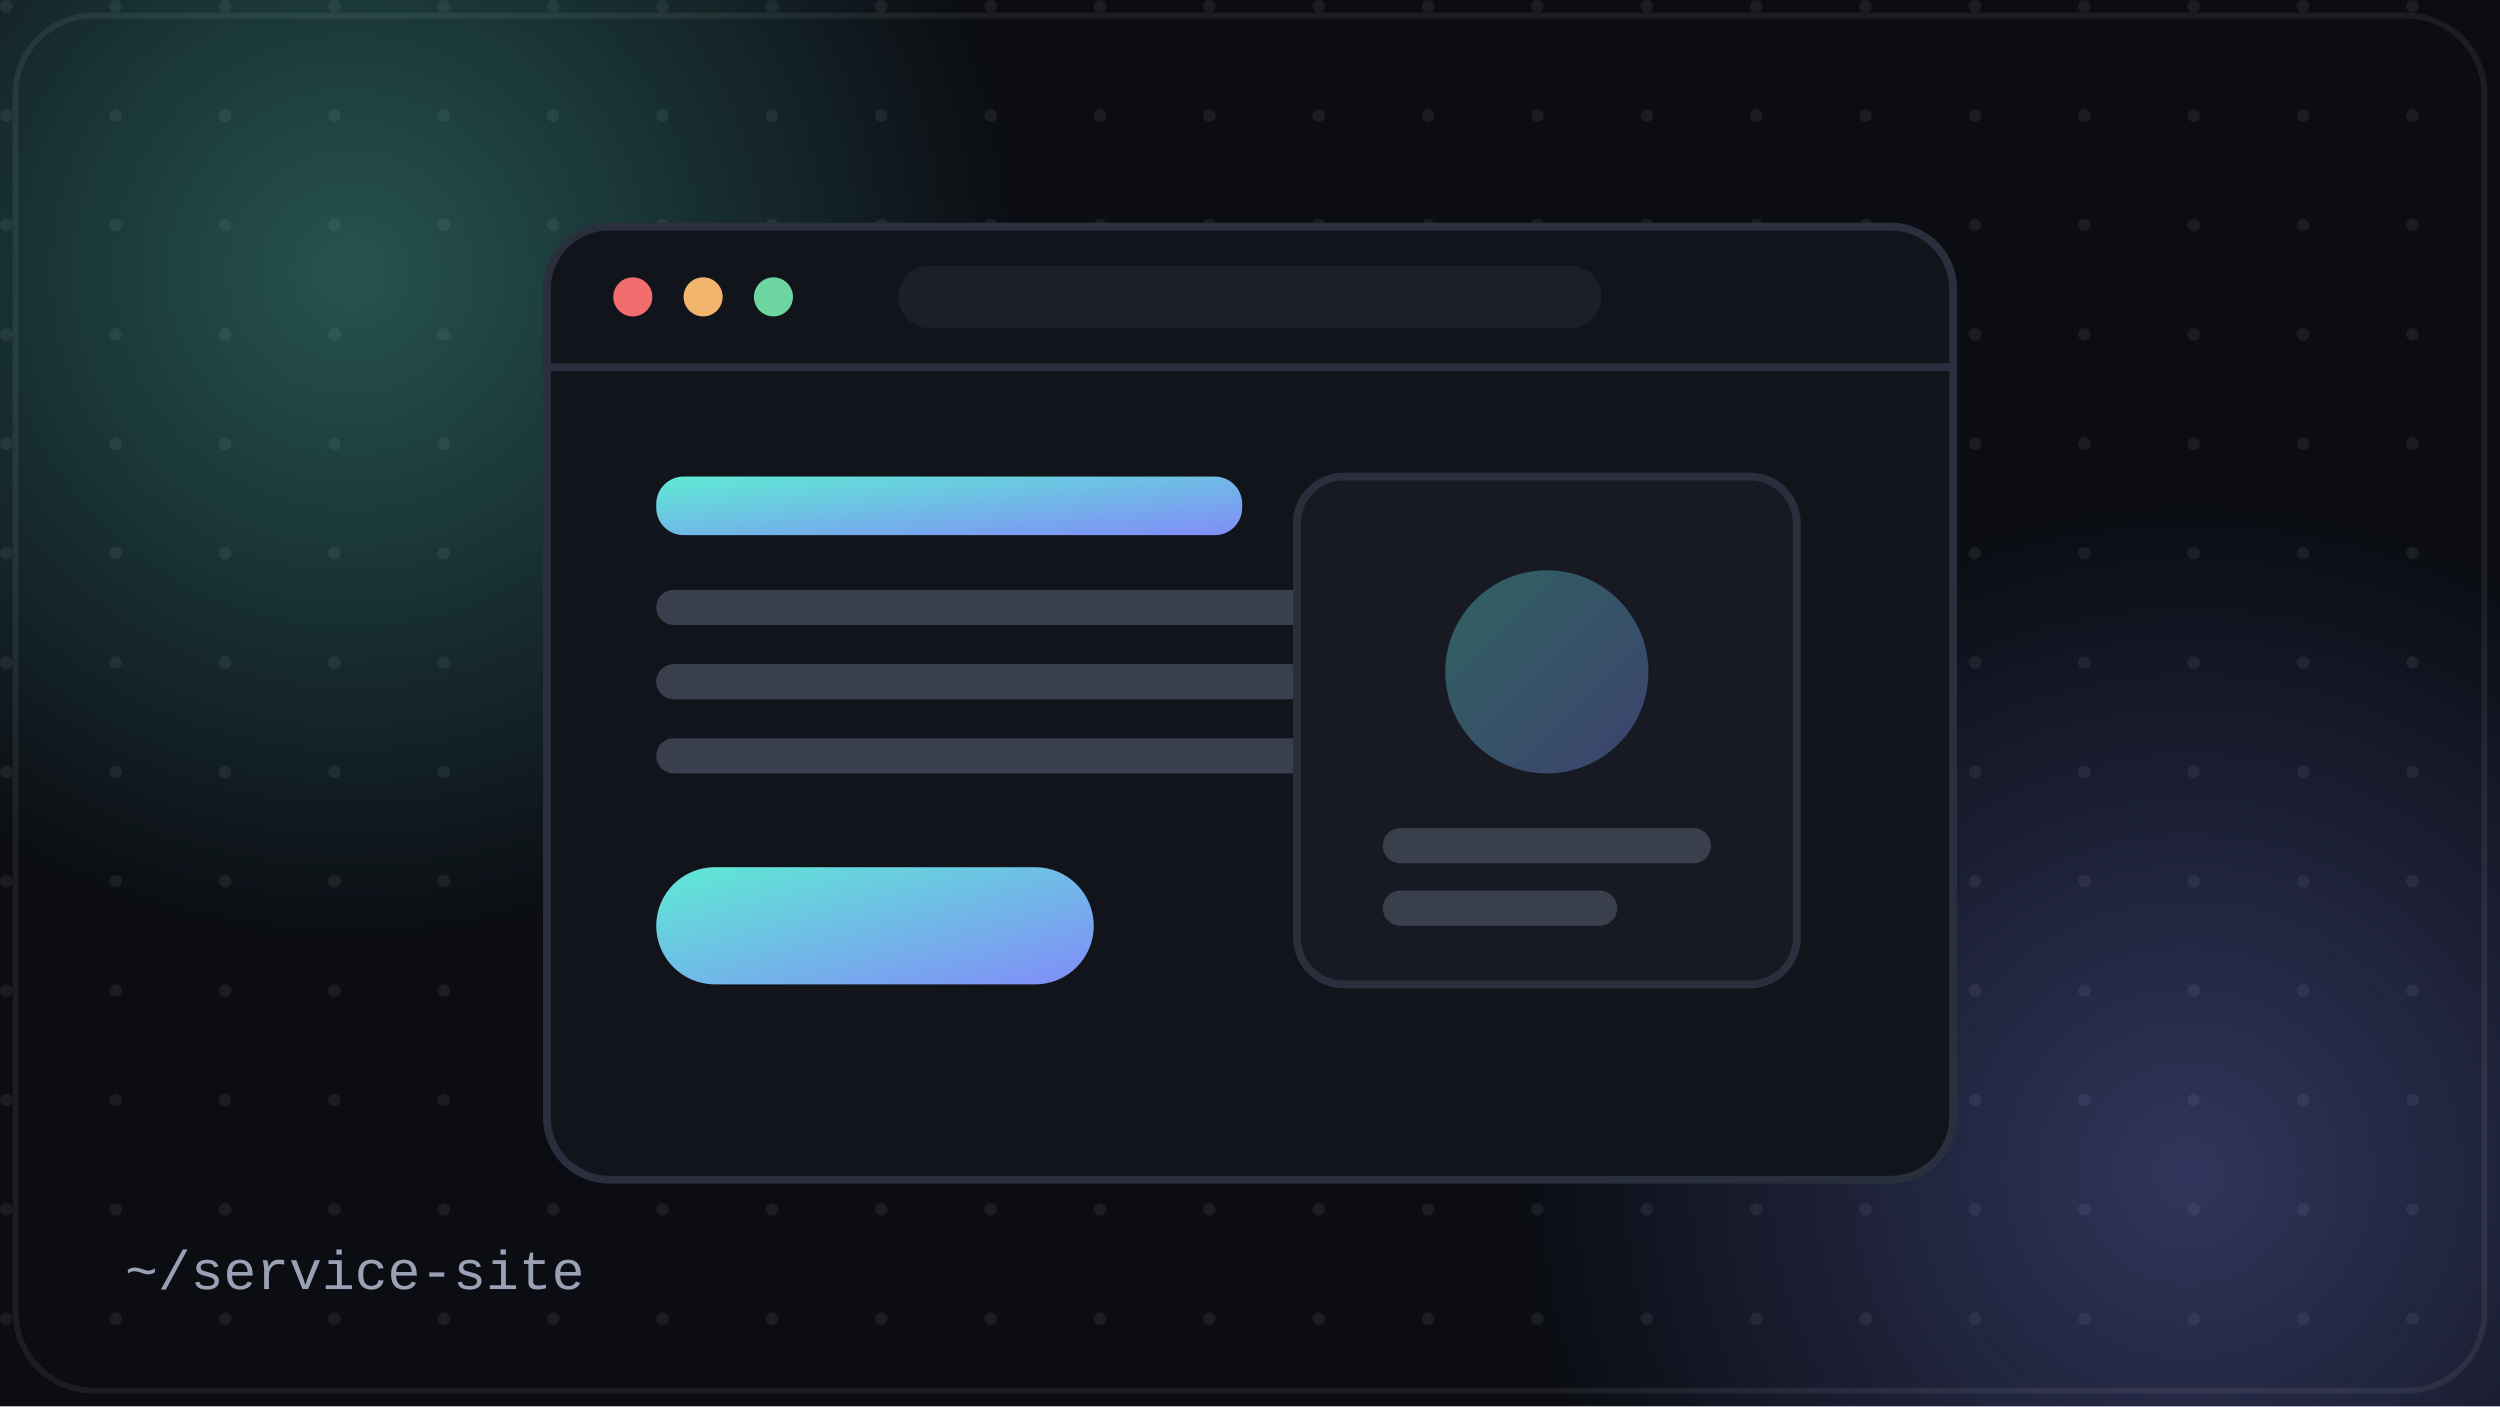
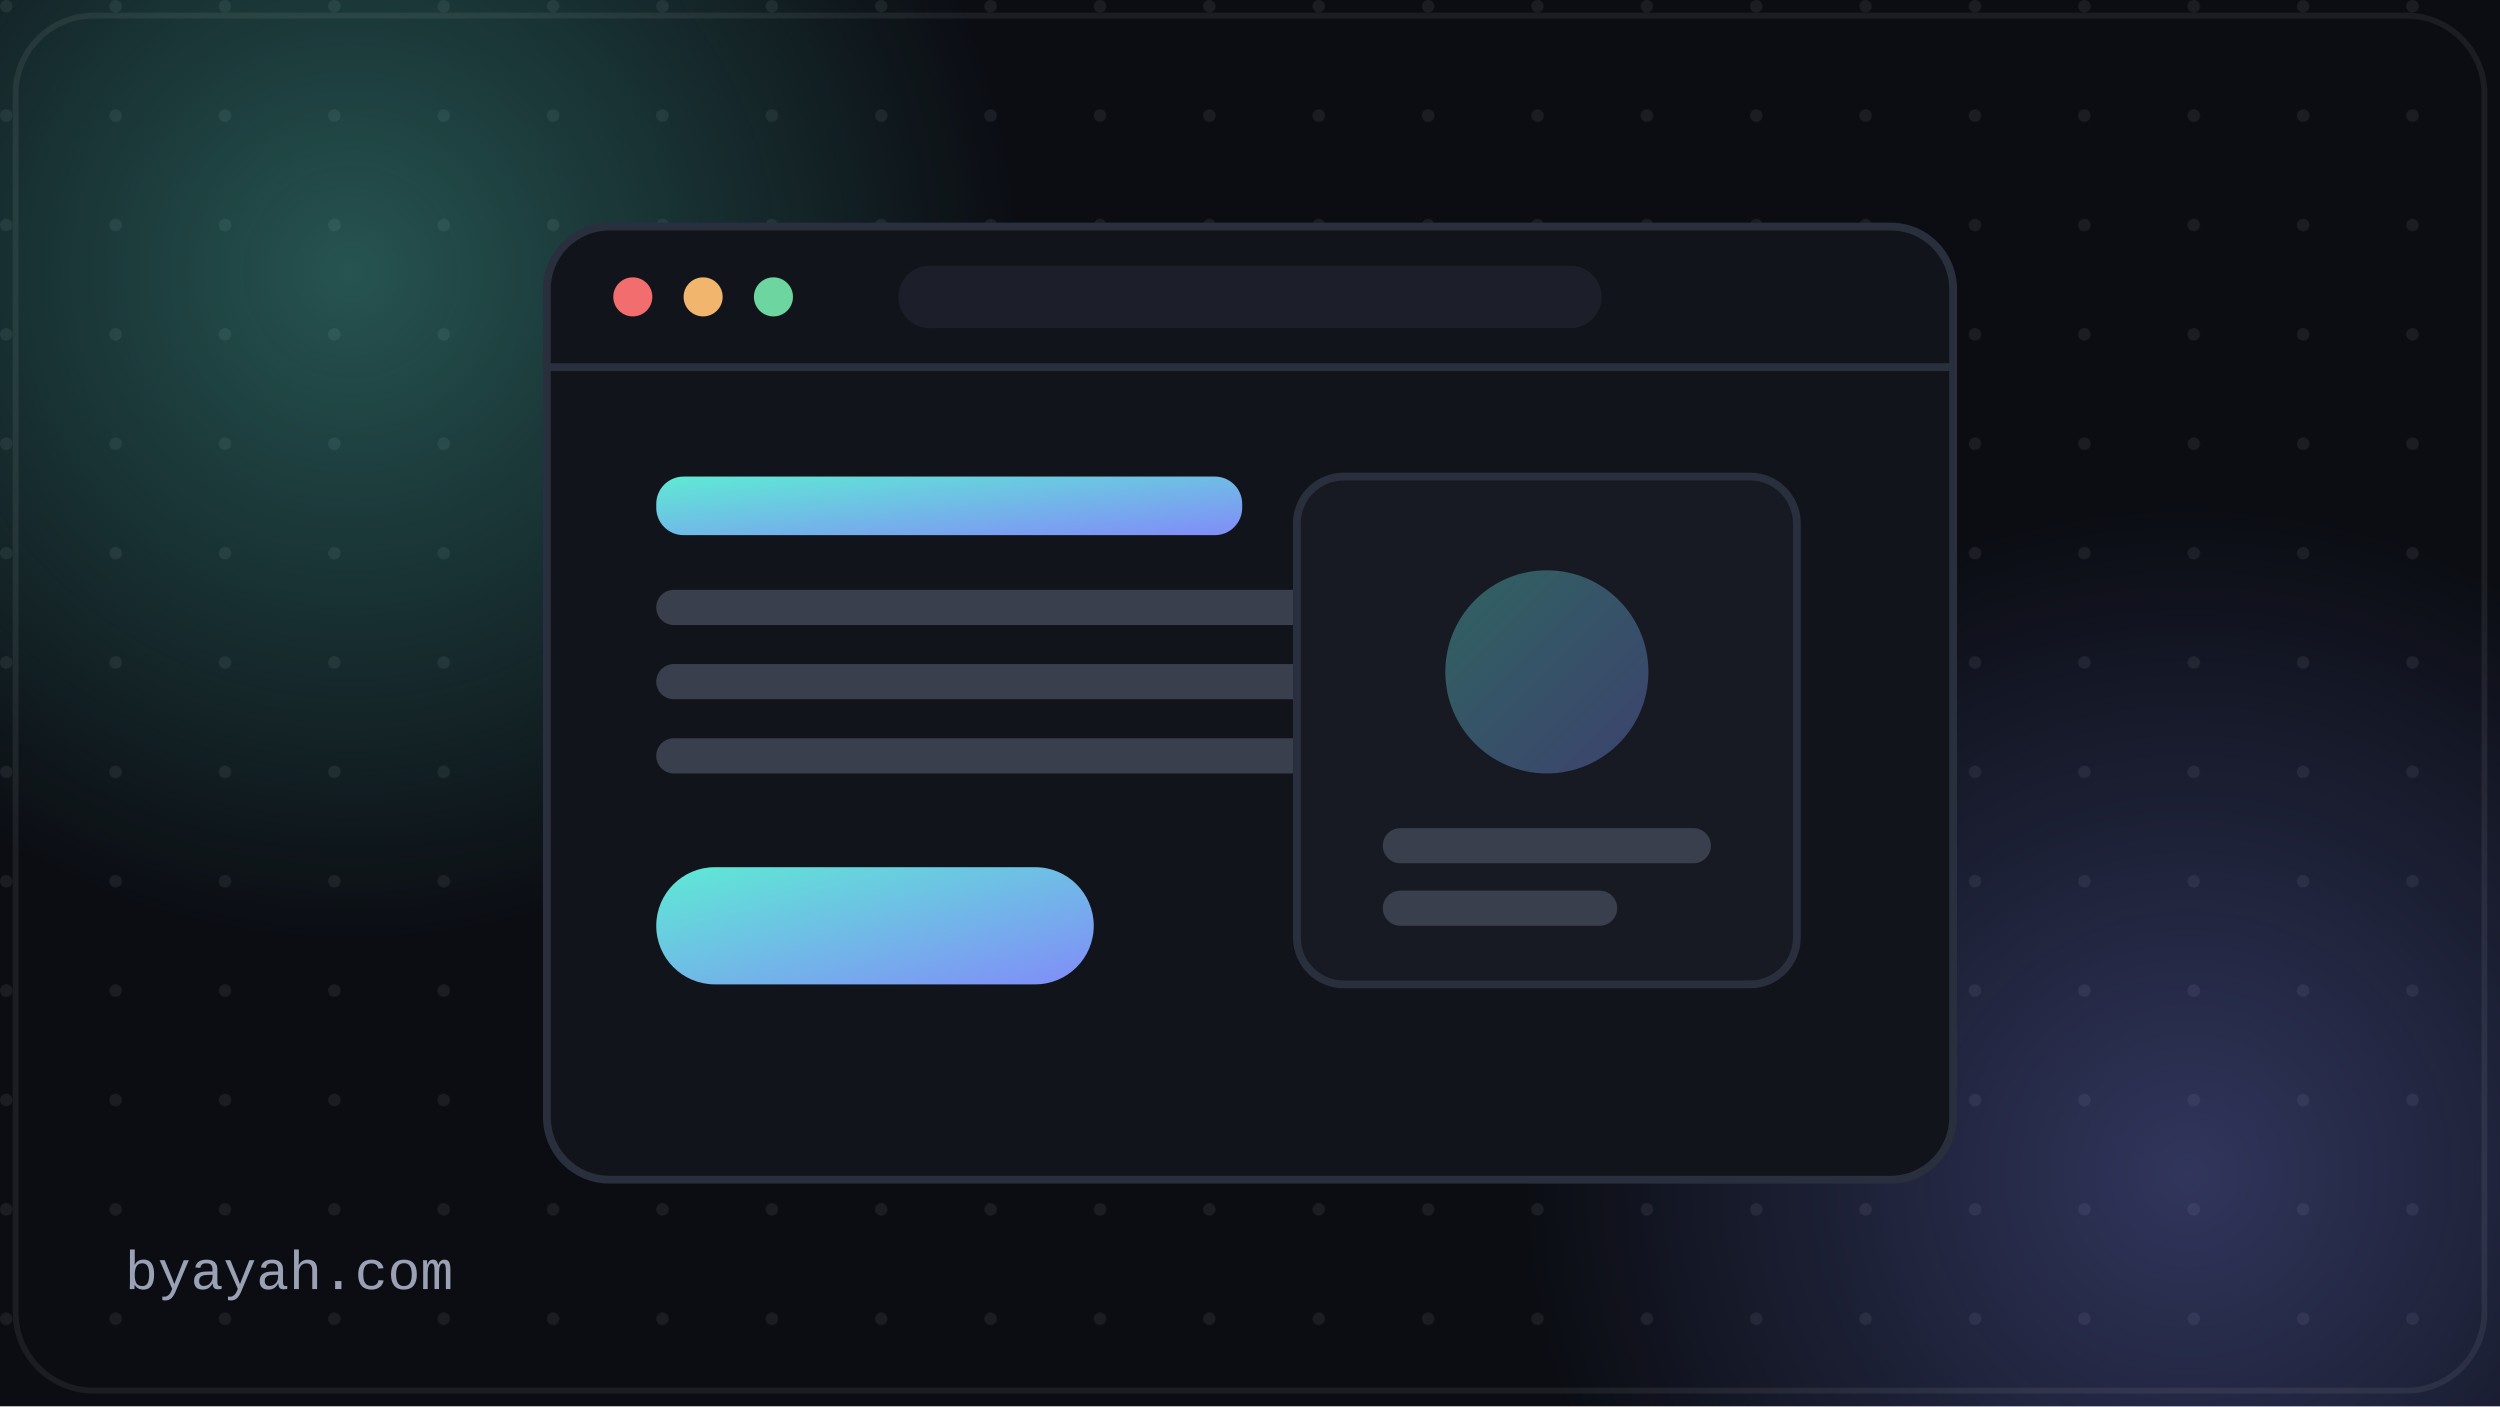
<svg xmlns="http://www.w3.org/2000/svg" width="640" height="360" viewBox="0 0 640 360" fill="none" role="img" aria-label="Service-based client web demo cover">
  <defs>
    <linearGradient id="g" x1="0" y1="0" x2="1" y2="1">
      <stop offset="0" stop-color="#5eead4" />
      <stop offset="1" stop-color="#818cf8" />
    </linearGradient>
    <radialGradient id="glow1" cx="0.5" cy="0.5" r="0.5">
      <stop offset="0" stop-color="#5eead4" stop-opacity="0.32" />
      <stop offset="1" stop-color="#5eead4" stop-opacity="0" />
    </radialGradient>
    <radialGradient id="glow2" cx="0.5" cy="0.5" r="0.5">
      <stop offset="0" stop-color="#818cf8" stop-opacity="0.32" />
      <stop offset="1" stop-color="#818cf8" stop-opacity="0" />
    </radialGradient>
    <pattern id="dots" width="28" height="28" patternUnits="userSpaceOnUse">
      <circle cx="1.6" cy="1.6" r="1.6" fill="#ffffff" fill-opacity="0.07" />
    </pattern>
  </defs>
  <rect width="640" height="360" fill="#0b0d13" />
  <rect width="640" height="360" fill="url(#dots)" />
  <circle cx="90" cy="70" r="170" fill="url(#glow1)" />
  <circle cx="560" cy="300" r="170" fill="url(#glow2)" />
  <rect x="4" y="4" width="632" height="352" rx="20" fill="none" stroke="#ffffff" stroke-opacity="0.07" stroke-width="1.5" />
  <rect x="140" y="58" width="360" height="244" rx="16" fill="#12141b" stroke="#2a2f3d" stroke-width="2" />
  <line x1="140" y1="94" x2="500" y2="94" stroke="#2a2f3d" stroke-width="2" />
  <circle cx="162" cy="76" r="5" fill="#f26d6d" />
  <circle cx="180" cy="76" r="5" fill="#f2b56d" />
  <circle cx="198" cy="76" r="5" fill="#6dd6a0" />
  <rect x="230" y="68" width="180" height="16" rx="8" fill="#1c1f29" />
  <rect x="168" y="122" width="150" height="15" rx="7" fill="url(#g)" />
  <rect x="168" y="151" width="200" height="9" rx="4.5" fill="#3a3f4d" />
  <rect x="168" y="170" width="170" height="9" rx="4.5" fill="#3a3f4d" />
  <rect x="168" y="189" width="185" height="9" rx="4.5" fill="#3a3f4d" />
  <rect x="168" y="222" width="112" height="30" rx="15" fill="url(#g)" />
  <rect x="332" y="122" width="128" height="130" rx="12" fill="#171a23" stroke="#2a2f3d" stroke-width="2" />
  <circle cx="396" cy="172" r="26" fill="url(#g)" fill-opacity="0.35" />
  <rect x="354" y="212" width="84" height="9" rx="4.5" fill="#3a3f4d" />
  <rect x="354" y="228" width="60" height="9" rx="4.5" fill="#3a3f4d" />
-   <text x="32" y="330" font-family="'SFMono-Regular',Consolas,'Courier New',monospace" font-size="14" fill="#9aa1b5">~/service-site</text>
+   <text x="32" y="330" font-family="'SFMono-Regular',Consolas,'Courier New',monospace" font-size="14" fill="#9aa1b5">byayah.com</text>
</svg>
